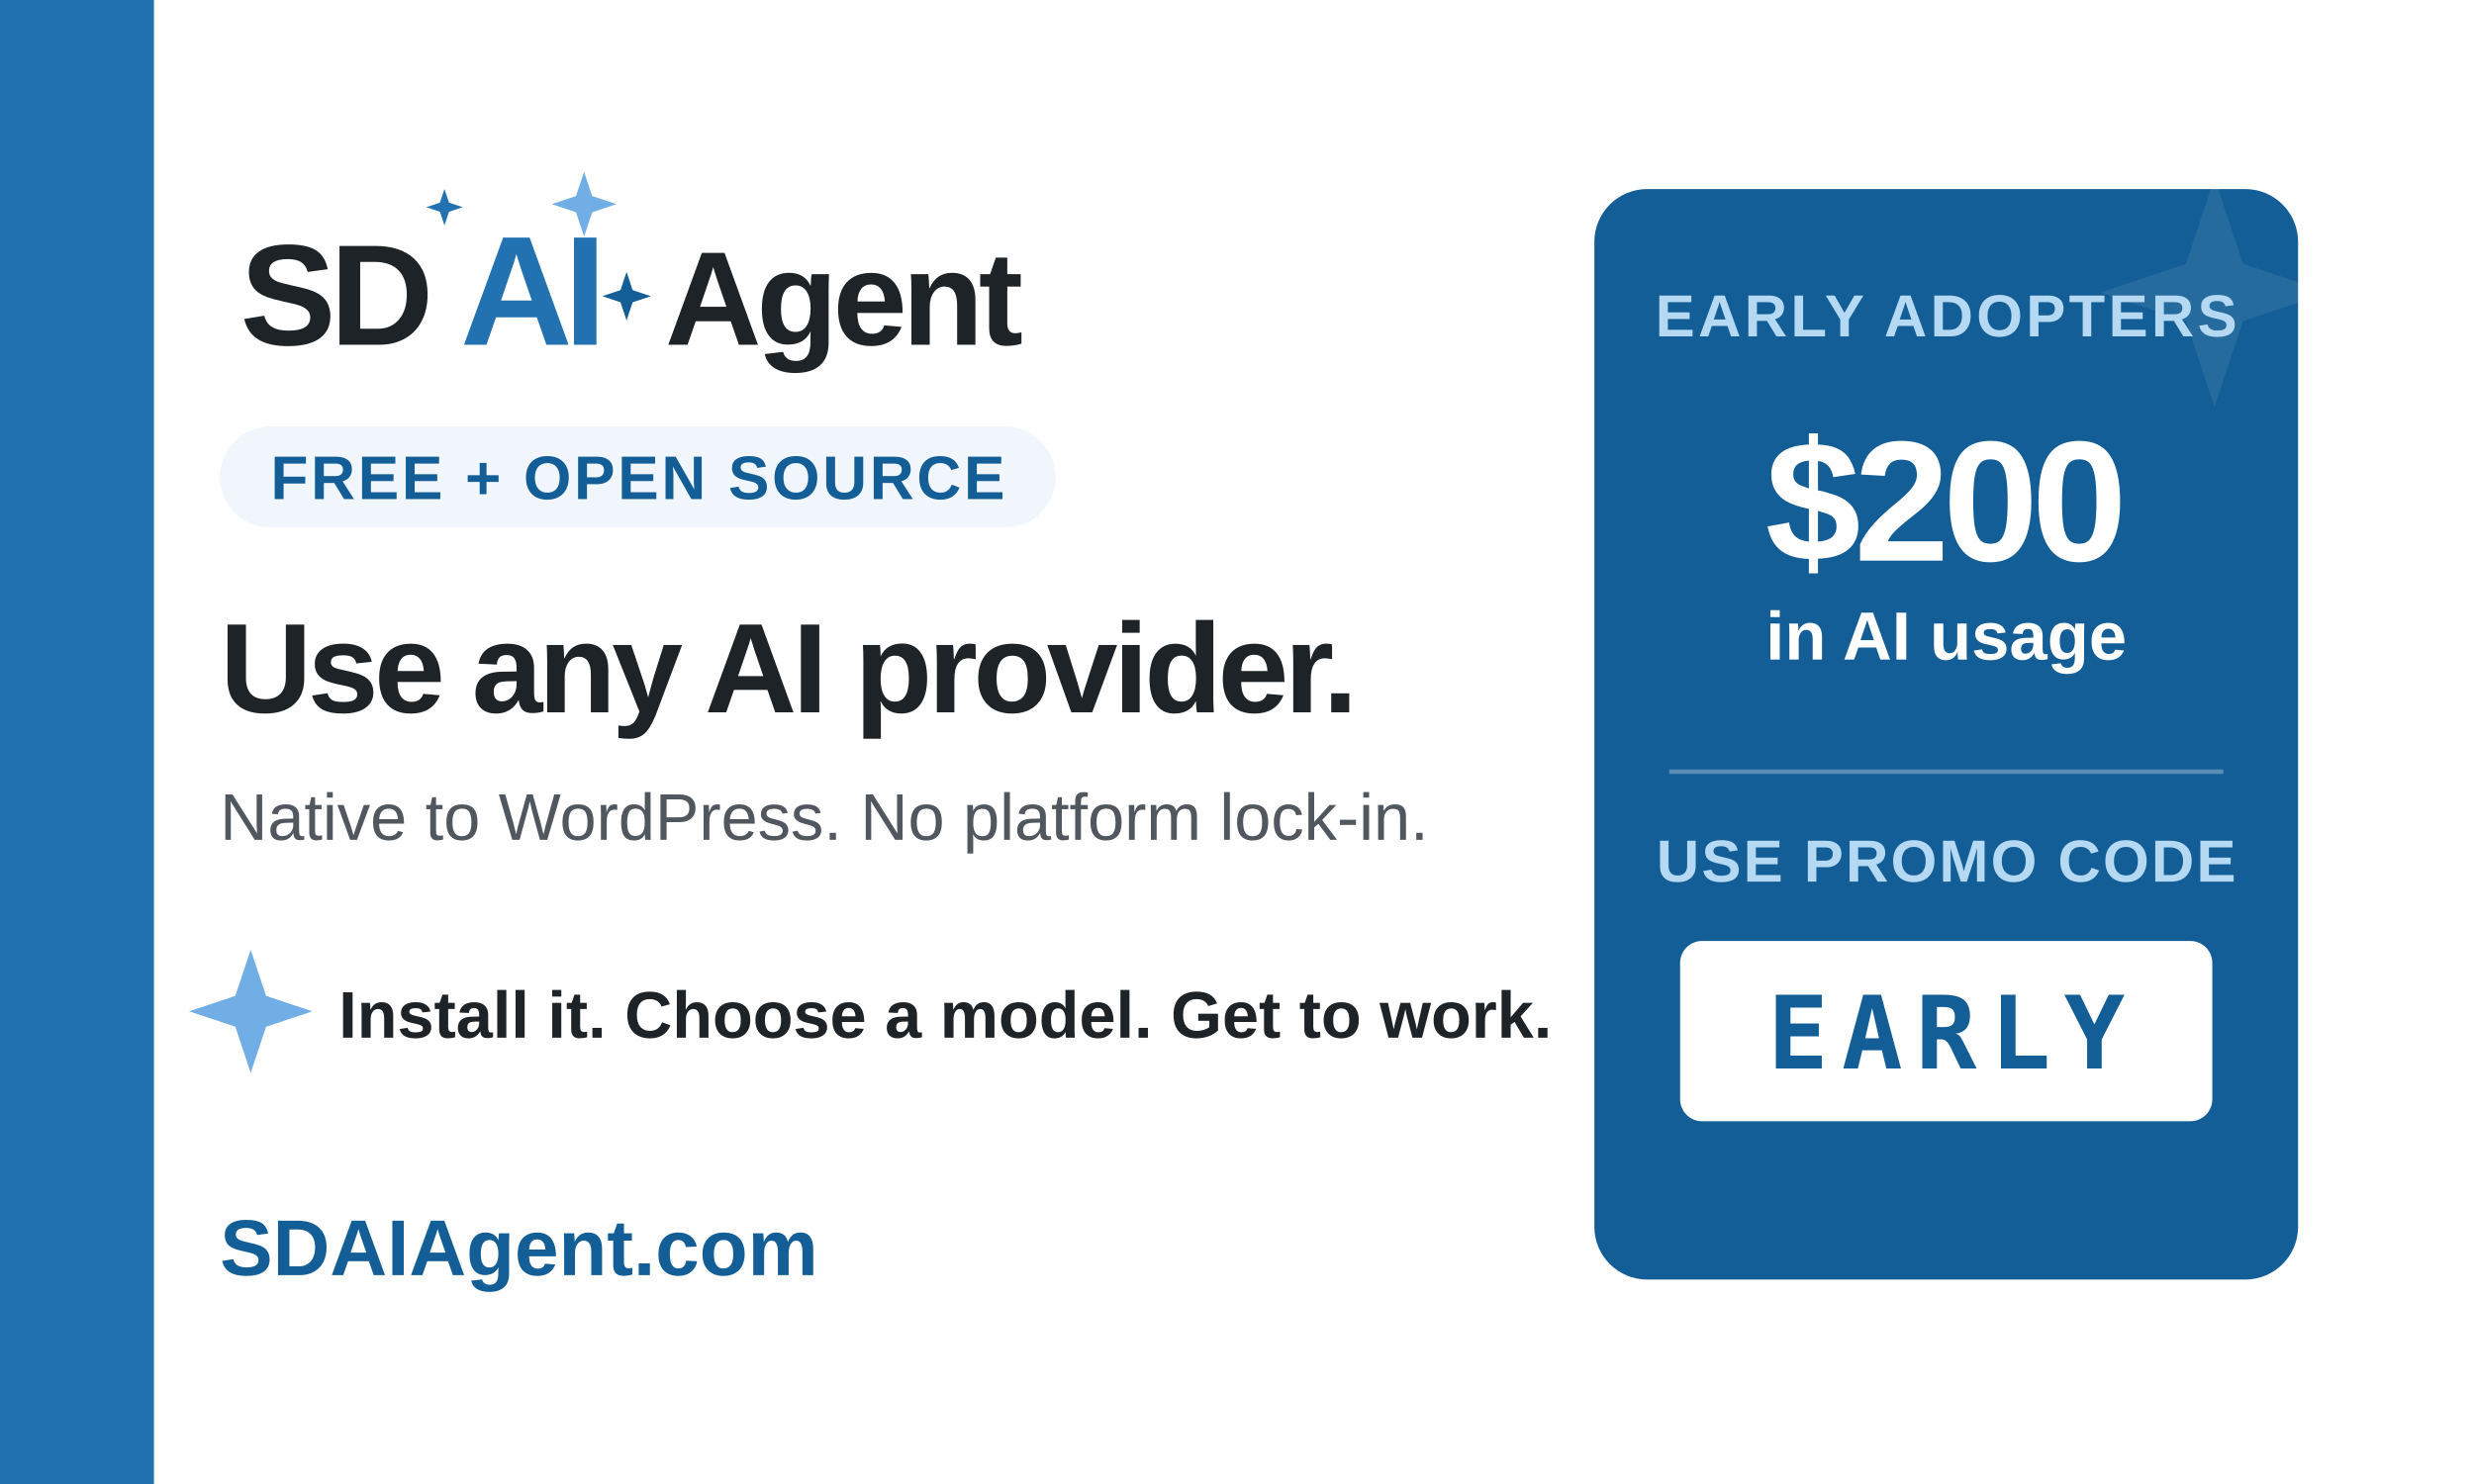
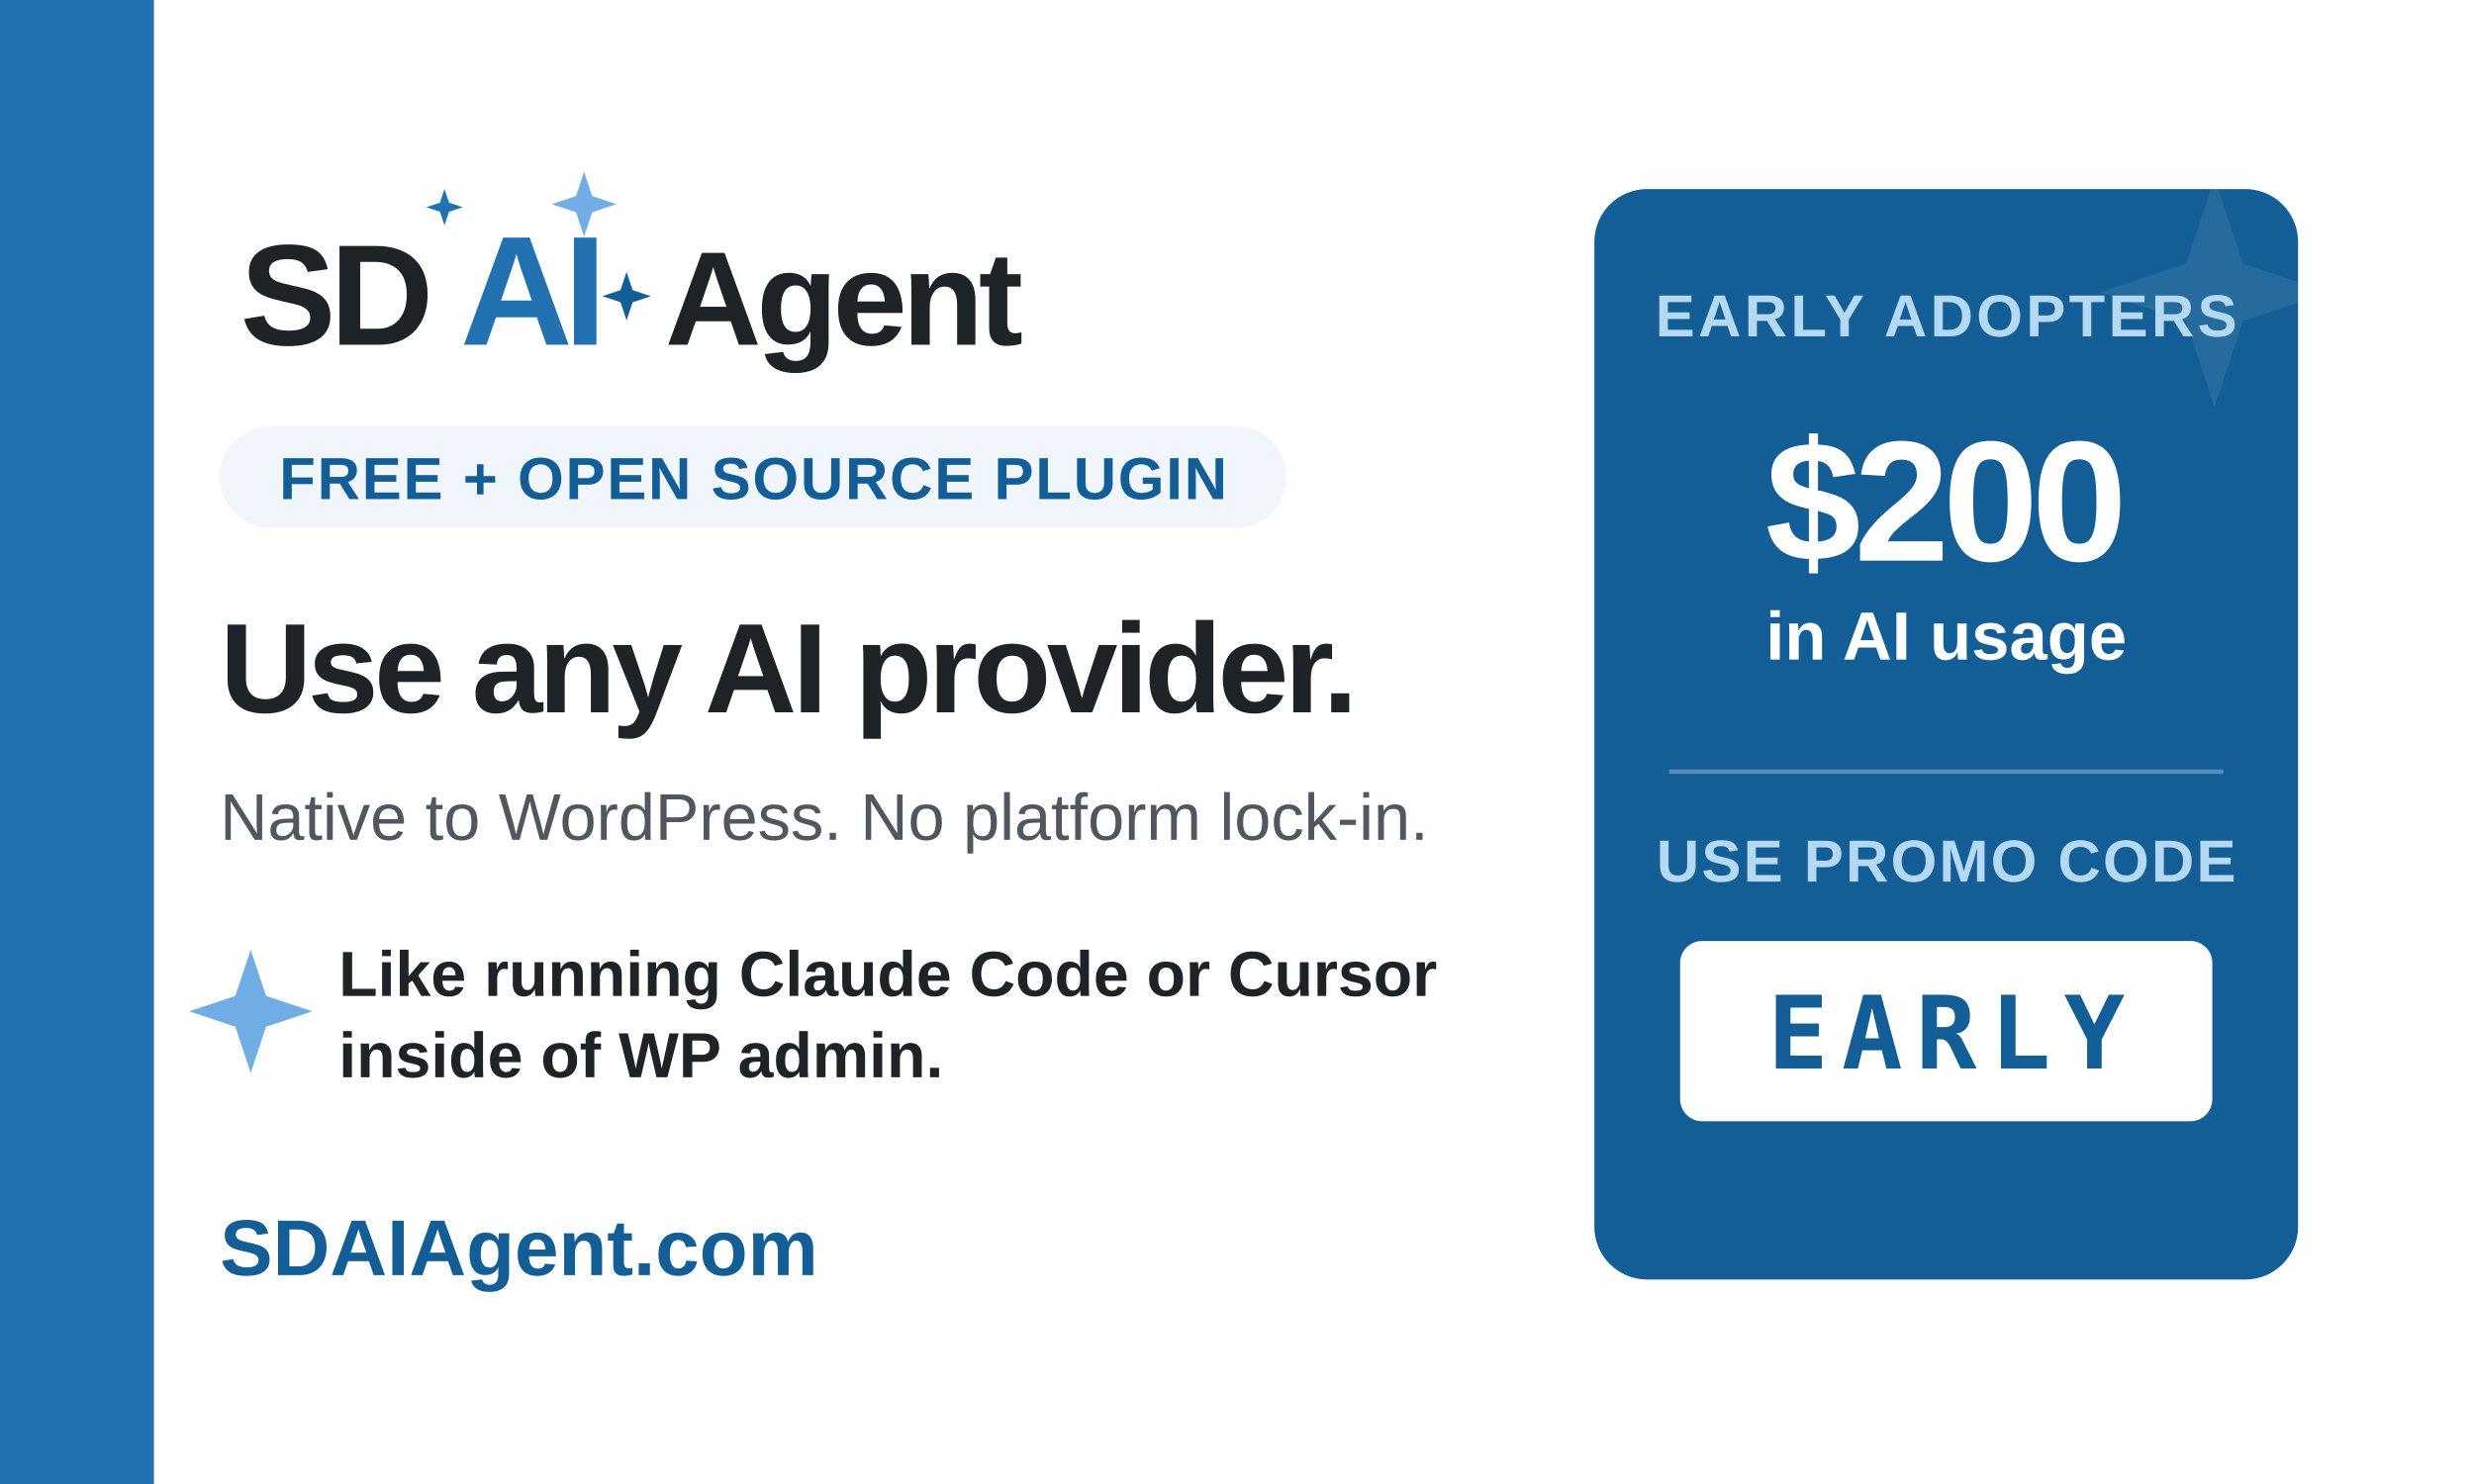
<svg xmlns="http://www.w3.org/2000/svg" width="3.75in" height="2.25in" viewBox="0 0 1125 675" role="img" aria-labelledby="title desc">
  <style>@page { size: 3.75in 2.25in; margin: 0; }</style>
  <rect width="1125" height="675" fill="#ffffff" />
  <rect width="70" height="675" fill="#2271b1" />
  <g transform="translate(100 74) scale(.46)">
    <text x="20" y="180" fill="#1d2327" font-family="-apple-system, BlinkMacSystemFont, 'Segoe UI', Arial, sans-serif" font-size="142" font-weight="800" letter-spacing="-6">SD</text>
    <text x="310" y="180" fill="#2271b1" font-family="-apple-system, BlinkMacSystemFont, 'Segoe UI', Arial, sans-serif" font-size="154" font-weight="800" letter-spacing="-9" text-anchor="middle">AI</text>
    <path fill="#72aee6" d="M360 9l8 24 24 8-24 8-8 24-8-24-24-8 24-8z" />
    <path fill="#2271b1" d="M222 26l4.5 13.5L240 44l-13.5 4.5L222 62l-4.5-13.5L204 44l13.5-4.5z" />
    <path fill="#135e96" d="M402 108l6 18 18 6-18 6-6 18-6-18-18-6 18-6z" />
    <text x="440" y="180" fill="#1d2327" font-family="-apple-system, BlinkMacSystemFont, 'Segoe UI', Arial, sans-serif" font-size="132" font-weight="700" letter-spacing="-5">Agent</text>
  </g>
  <g transform="translate(100 194)">
-     <rect width="380" height="46" rx="23" fill="#f0f6fc" />
-     <text x="190" y="33" fill="#135e96" font-family="-apple-system, BlinkMacSystemFont, 'Segoe UI', Arial, sans-serif" font-size="28" font-weight="800" letter-spacing="1.2" text-anchor="middle">FREE + OPEN SOURCE</text>
+     <rect width="485" height="46" rx="23" fill="#f0f6fc" />
+     <text x="242.5" y="33" fill="#135e96" font-family="-apple-system, BlinkMacSystemFont, 'Segoe UI', Arial, sans-serif" font-size="27" font-weight="800" letter-spacing=".8" text-anchor="middle">FREE + OPEN SOURCE PLUGIN</text>
  </g>
  <text x="100" y="324" fill="#1d2327" font-family="-apple-system, BlinkMacSystemFont, 'Segoe UI', Arial, sans-serif" font-size="58" font-weight="800" letter-spacing="-2">Use any AI provider.</text>
  <text x="100" y="382" fill="#50575e" font-family="-apple-system, BlinkMacSystemFont, 'Segoe UI', Arial, sans-serif" font-size="30" font-weight="500">Native to WordPress. No platform lock-in.</text>
  <path fill="#72aee6" d="M114 432l7 21 21 7-21 7-7 21-7-21-21-7 21-7z" />
-   <text x="154" y="472" fill="#1d2327" font-family="-apple-system, BlinkMacSystemFont, 'Segoe UI', Arial, sans-serif" font-size="30" font-weight="700">Install it. Choose a model. Get to work.</text>
+   <text x="154" y="453" fill="#1d2327" font-family="-apple-system, BlinkMacSystemFont, 'Segoe UI', Arial, sans-serif" font-size="29" font-weight="700">Like running Claude Code or Cursor</text>
+   <text x="154" y="490" fill="#1d2327" font-family="-apple-system, BlinkMacSystemFont, 'Segoe UI', Arial, sans-serif" font-size="29" font-weight="700">inside of WP admin.</text>
  <text x="100" y="580" fill="#135e96" font-family="-apple-system, BlinkMacSystemFont, 'Segoe UI', Arial, sans-serif" font-size="36" font-weight="800">SDAIAgent.com</text>
  <g transform="translate(725 86)">
    <rect width="320" height="496" rx="24" fill="#135e96" />
    <path fill="#ffffff" fill-opacity=".08" d="M282-5l13 39 39 13-39 13-13 39-13-39-39-13 39-13z" />
    <text x="160" y="67" fill="#b5d9f3" font-family="-apple-system, BlinkMacSystemFont, 'Segoe UI', Arial, sans-serif" font-size="27" font-weight="800" letter-spacing="1.5" text-anchor="middle">EARLY ADOPTERS</text>
    <text x="160" y="169" fill="#ffffff" font-family="-apple-system, BlinkMacSystemFont, 'Segoe UI', Arial, sans-serif" font-size="78" font-weight="800" letter-spacing="-3" text-anchor="middle">$200</text>
    <text x="160" y="214" fill="#ffffff" font-family="-apple-system, BlinkMacSystemFont, 'Segoe UI', Arial, sans-serif" font-size="31" font-weight="700" text-anchor="middle">in AI usage</text>
    <rect x="34" y="264" width="252" height="2" fill="#ffffff" fill-opacity=".3" />
    <text x="160" y="315" fill="#b5d9f3" font-family="-apple-system, BlinkMacSystemFont, 'Segoe UI', Arial, sans-serif" font-size="27" font-weight="700" letter-spacing="1" text-anchor="middle">USE PROMO CODE</text>
    <rect x="39" y="342" width="242" height="82" rx="10" fill="#ffffff" />
    <text x="160" y="400" fill="#135e96" font-family="ui-monospace, SFMono-Regular, Menlo, Consolas, monospace" font-size="46" font-weight="800" letter-spacing="6" text-anchor="middle">EARLY</text>
  </g>
</svg>
